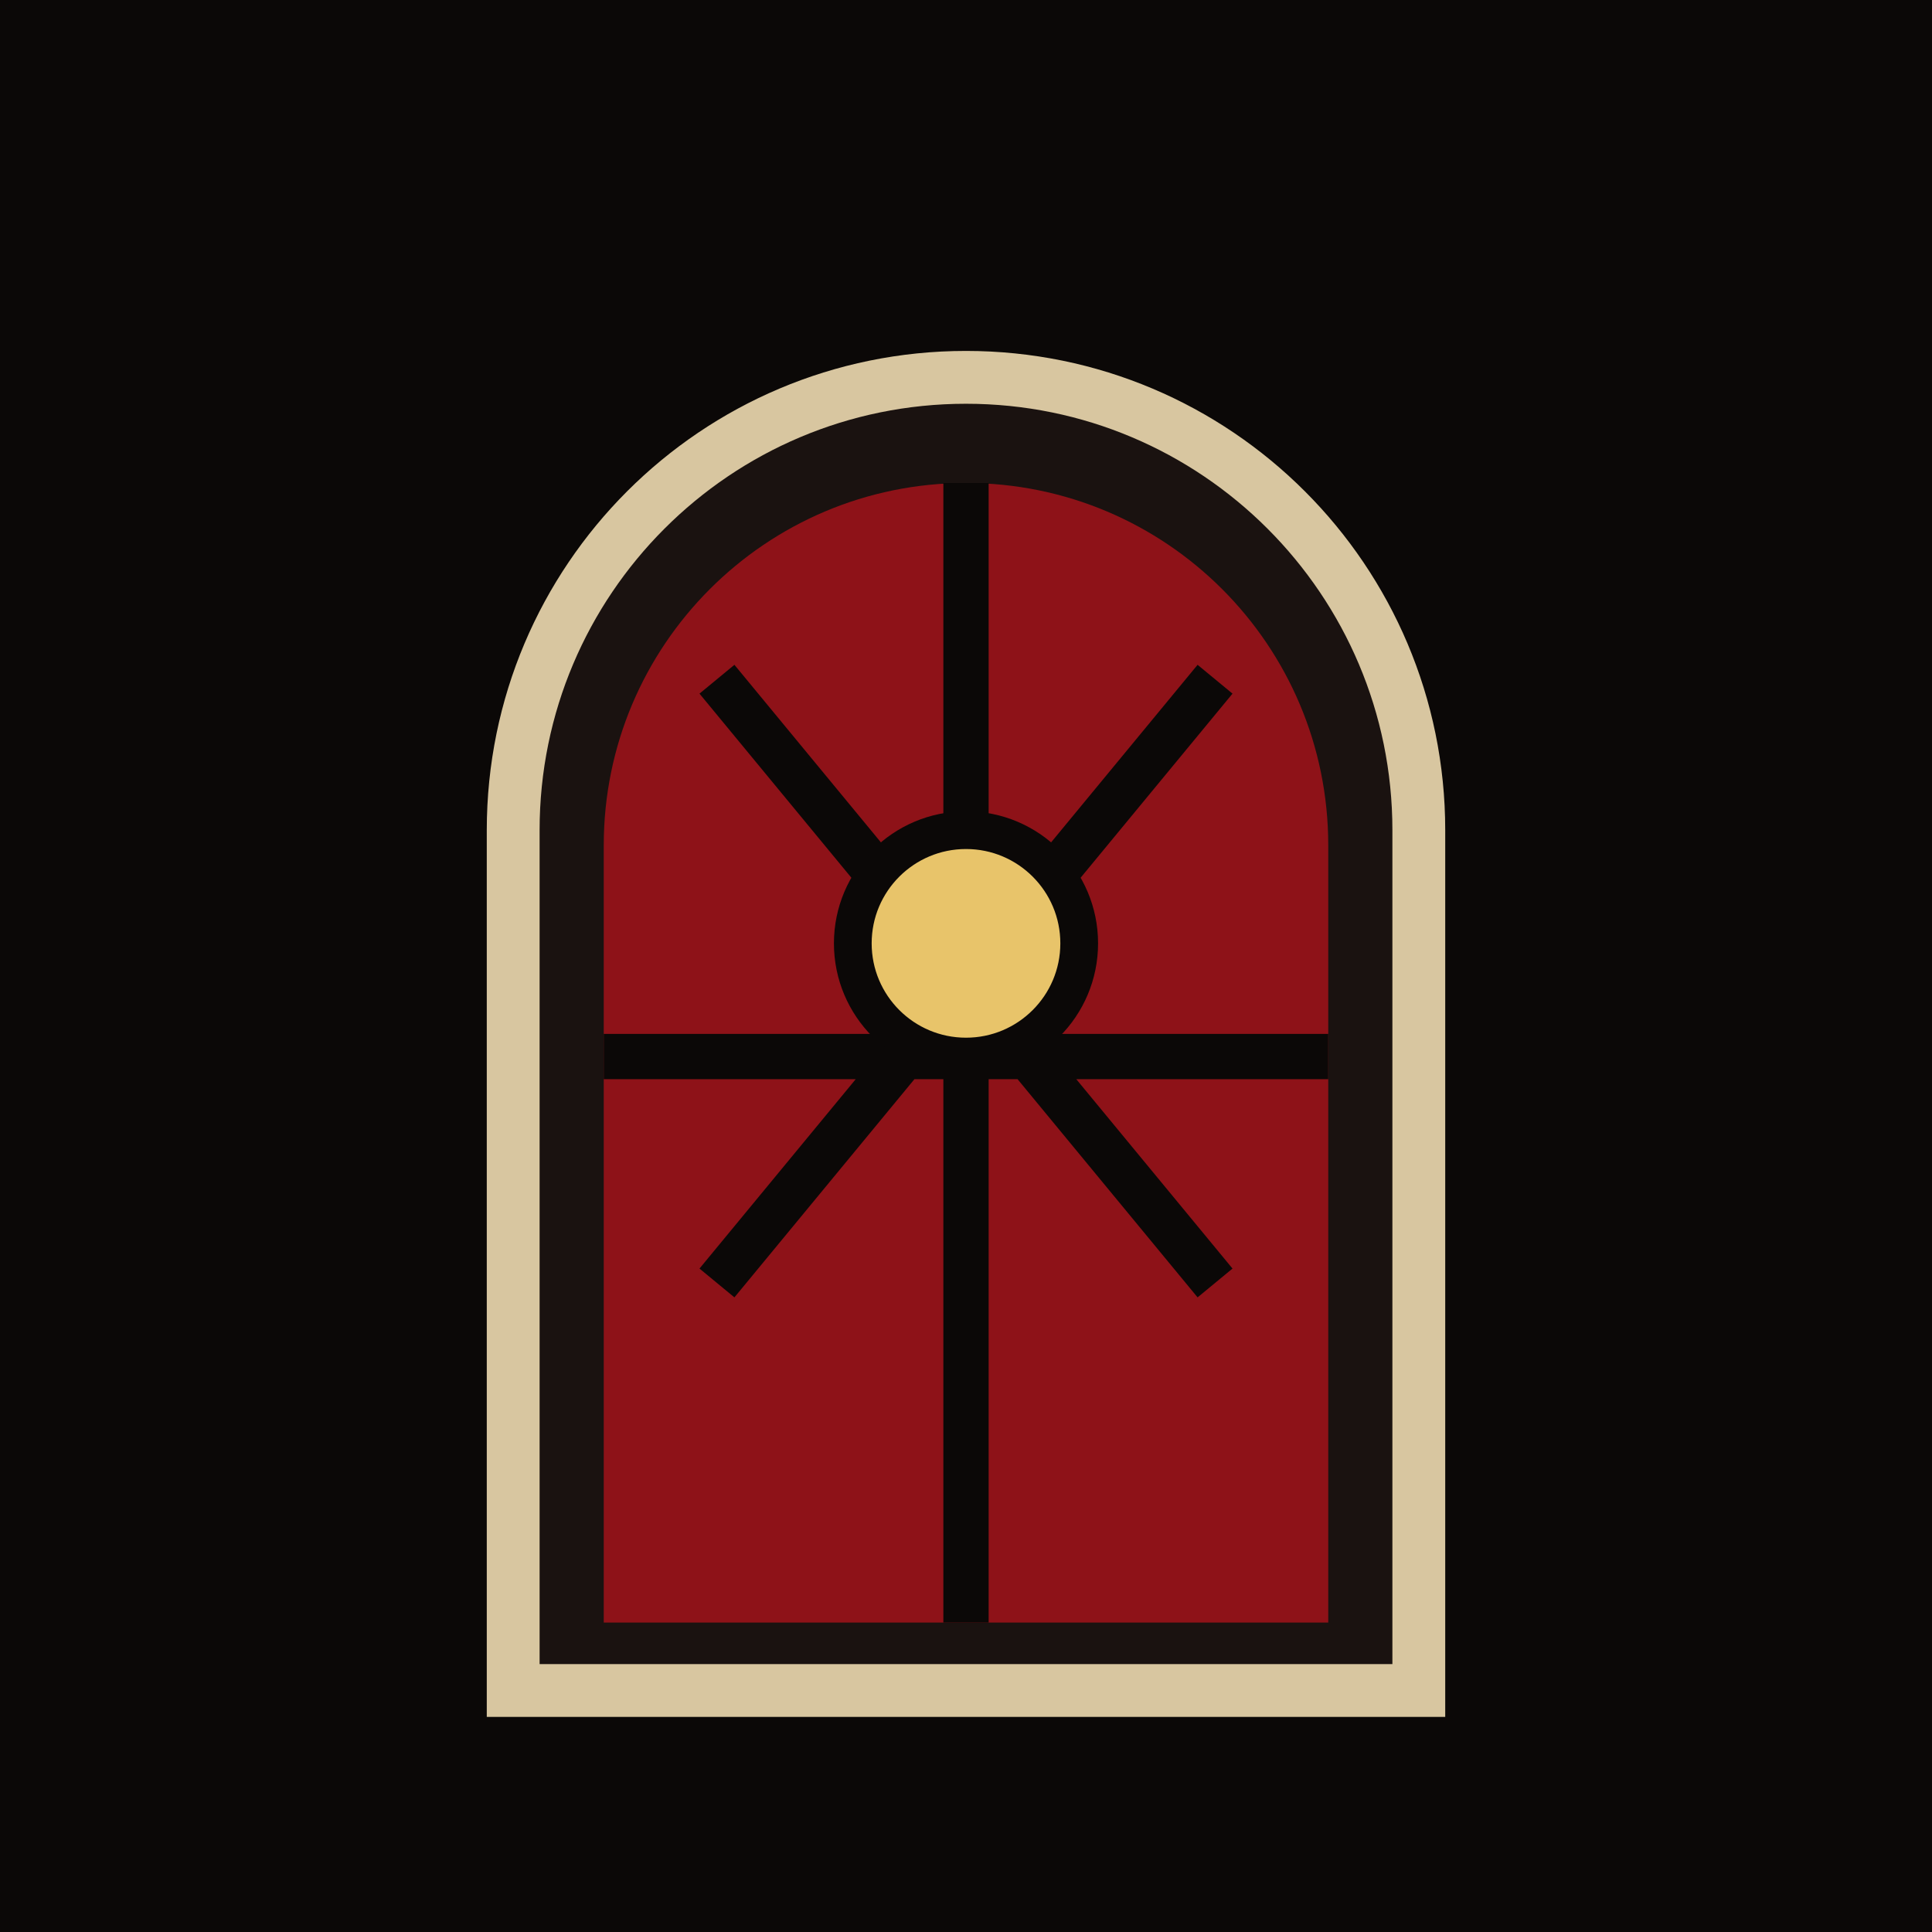
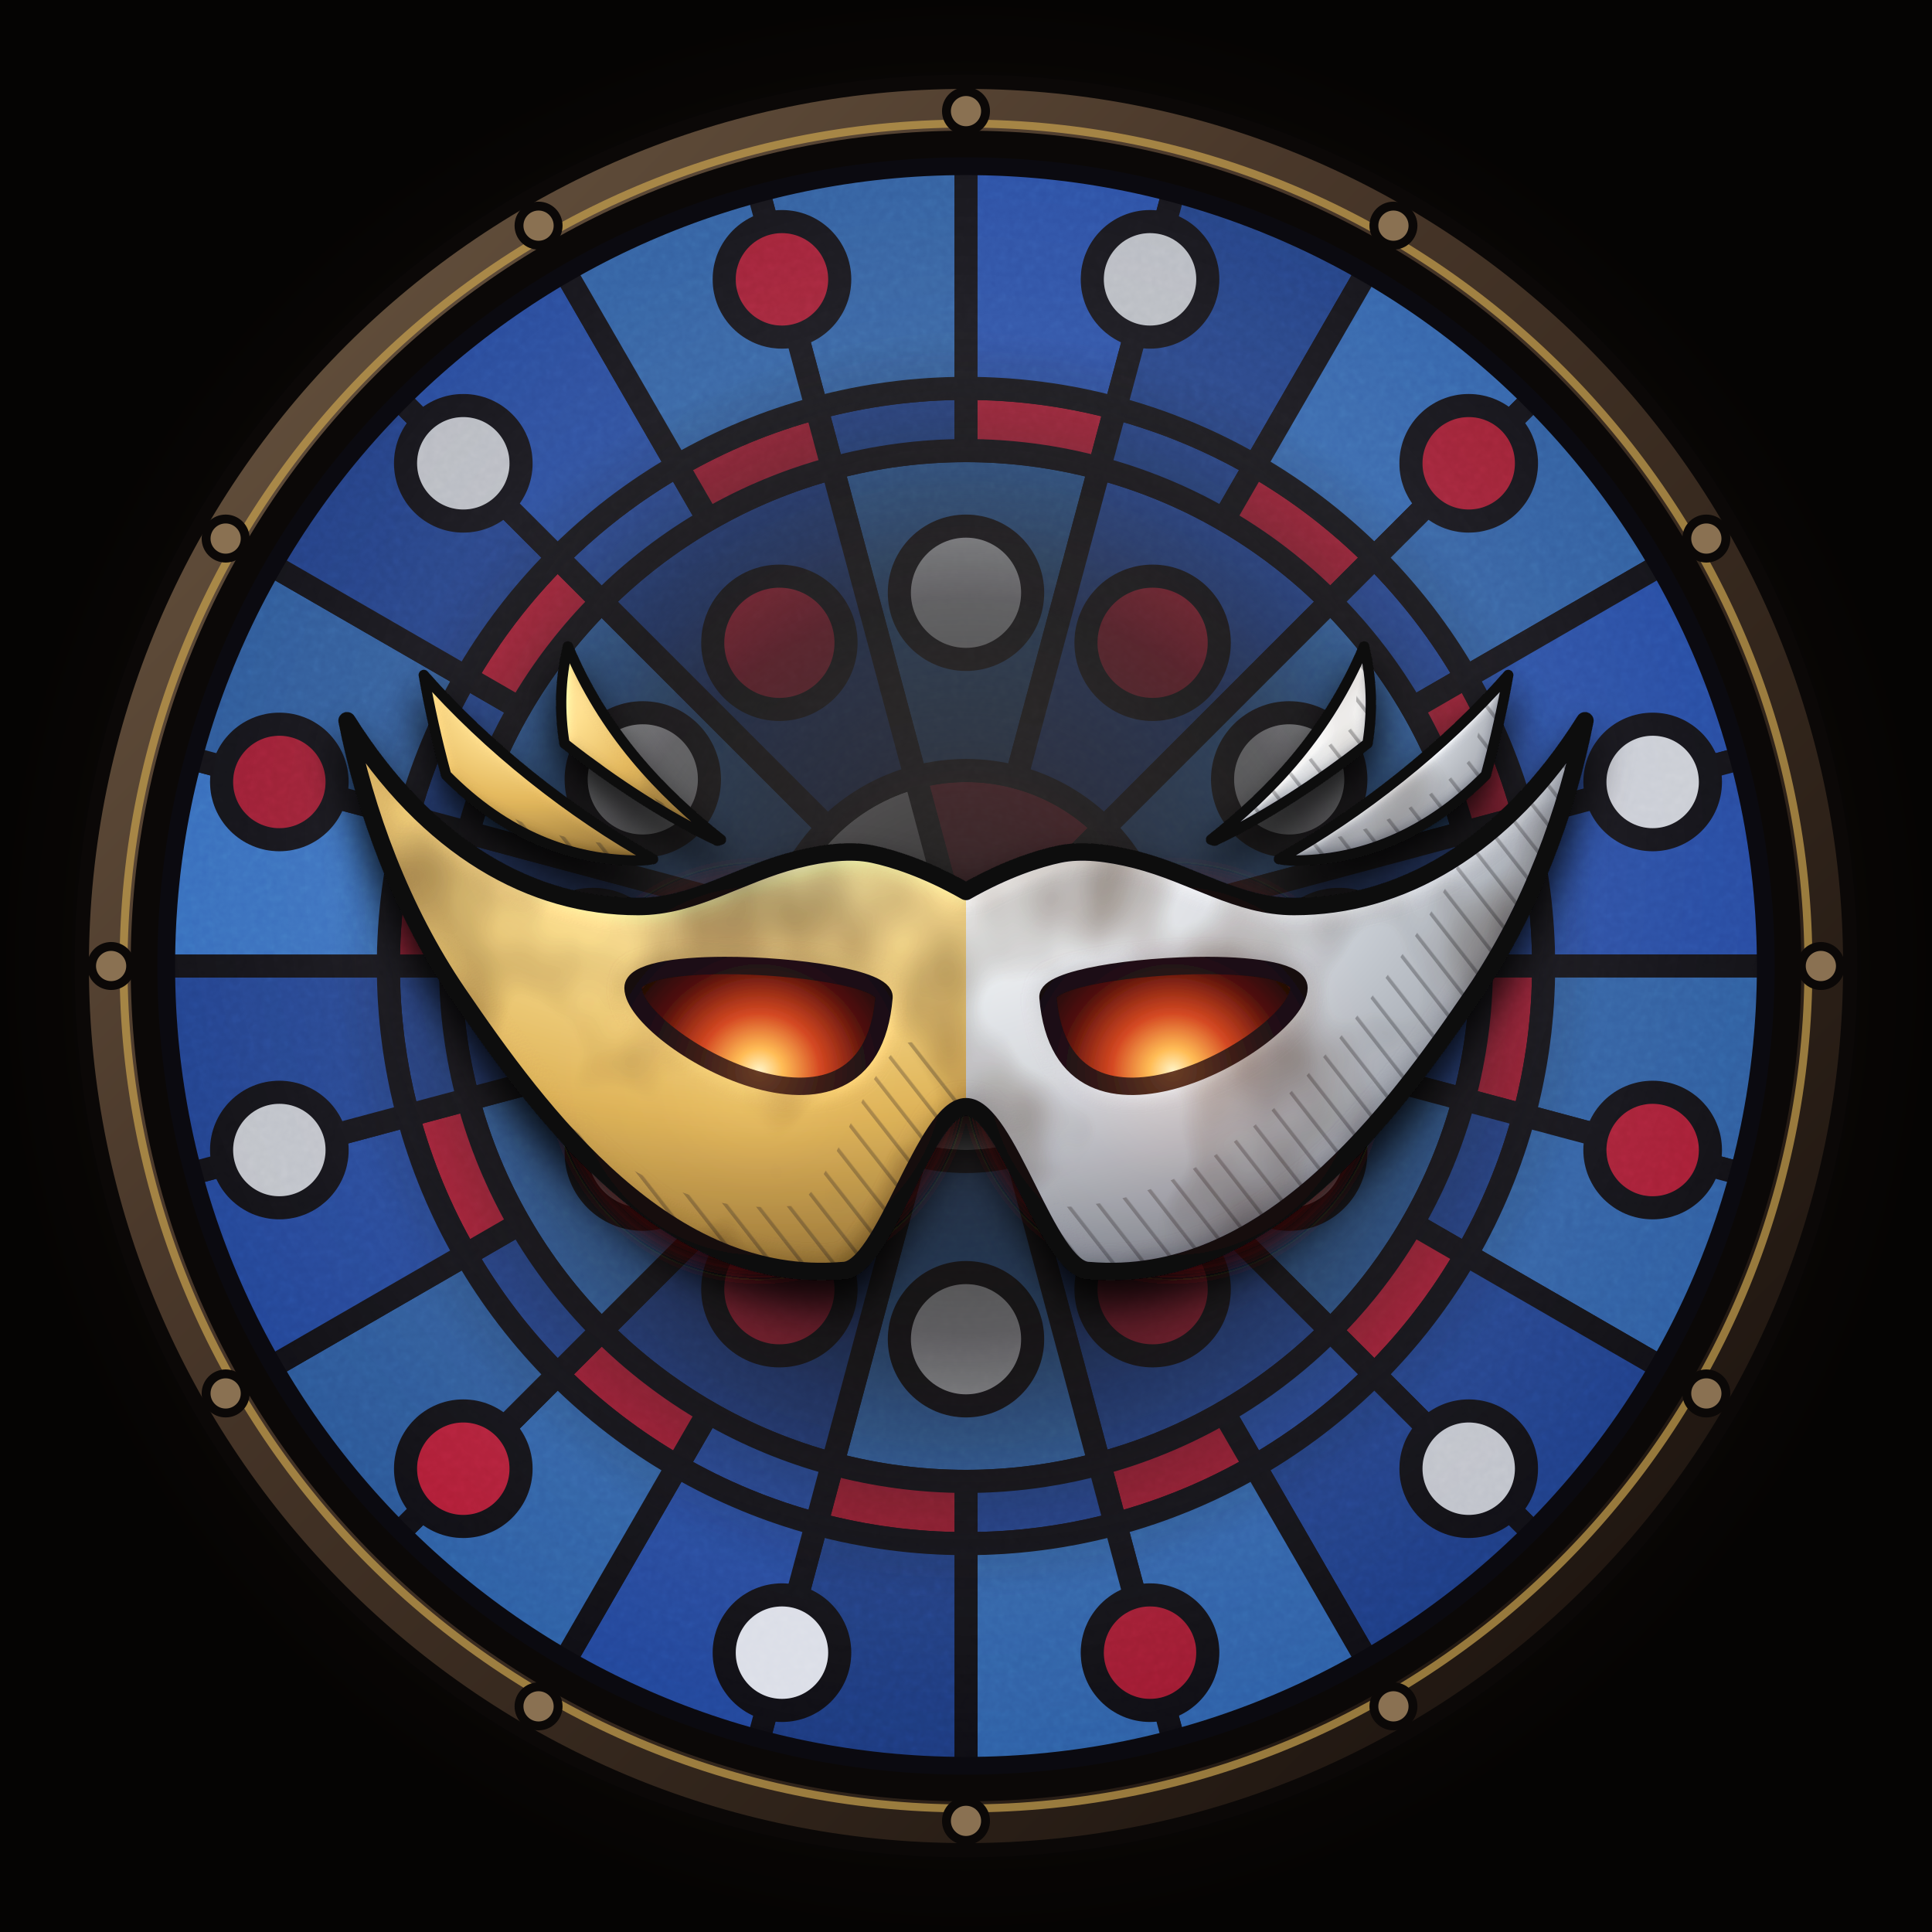
- <svg xmlns="http://www.w3.org/2000/svg" viewBox="0 0 512 512">
-   <rect width="512" height="512" fill="#0b0807" />
-   <path d="M136 448V220a120 120 0 0 1 240 0v228Z" fill="#1a1210" stroke="#d8c6a0" stroke-width="14" />
-   <path d="M160 430V224a96 96 0 0 1 192 0v206Z" fill="#8e1218" />
-   <path d="M256 128v302M160 280h192M190 180l132 160M322 180L190 340" stroke="#0b0807" stroke-width="12" />
-   <circle cx="256" cy="250" r="30" fill="#e8c46a" stroke="#0b0807" stroke-width="10" />
+ <svg xmlns="http://www.w3.org/2000/svg" width="512" height="512" viewBox="0 0 512 512">
+   <defs>
+     <radialGradient id="lg-bg" cx=".5" cy=".5" r=".5">
+       <stop offset="0" stop-color="#2a1d14" />
+       <stop offset=".62" stop-color="#120c0a" />
+       <stop offset="1" stop-color="#050403" />
+     </radialGradient>
+     <radialGradient id="lg-shade" cx=".5" cy=".5" r=".5">
+       <stop offset="0" stop-color="#0b0807" stop-opacity=".82" />
+       <stop offset=".58" stop-color="#0b0807" stop-opacity=".56" />
+       <stop offset="1" stop-color="#0b0807" stop-opacity="0" />
+     </radialGradient>
+     <filter id="lg-drop" x="-20%" y="-20%" width="140%" height="160%">
+       <feDropShadow dx="0" dy="6.14" stdDeviation="5.12" flood-color="#000" flood-opacity=".85" />
+     </filter>
+   </defs>
+   <rect width="512" height="512" fill="url(#lg-bg)" />
+   <svg x="20.50" y="20.50" width="471" height="471" viewBox="0 0 200 200">
+     <circle cx="100" cy="100" r="93" fill="#0b0807" />
+     <defs>
+       <clipPath id="rwr2c">
+         <circle cx="100" cy="100" r="93" />
+       </clipPath>
+       <radialGradient id="rwr2l" gradientUnits="userSpaceOnUse" cx="100" cy="88" r="110">
+         <stop offset="0" stop-color="#fff" stop-opacity=".46" />
+         <stop offset=".4" stop-color="#fff" stop-opacity=".12" />
+         <stop offset="1" stop-color="#fff" stop-opacity="0" />
+       </radialGradient>
+       <filter id="rwr2n" x="0" y="0" width="100%" height="100%">
+         <feTurbulence type="fractalNoise" baseFrequency="1.1" numOctaves="2" seed="5" />
+         <feColorMatrix type="saturate" values="0" />
+       </filter>
+     </defs>
+     <g clip-path="url(#rwr2c)">
+       <g stroke="#0b0a10" stroke-width="2.6" stroke-linejoin="round">
+         <path d="M100 100 L94.31 78.75 A22 22 0 0 1 115.56 84.44Z" fill="rgb(155,22,45)" />
+         <path d="M100 100 L115.56 84.44 A22 22 0 0 1 121.25 105.69Z" fill="rgb(206,209,218)" />
+         <path d="M100 100 L121.25 105.69 A22 22 0 0 1 105.69 121.25Z" fill="rgb(169,24,49)" />
+         <path d="M100 100 L105.69 121.25 A22 22 0 0 1 84.44 115.56Z" fill="rgb(200,203,211)" />
+         <path d="M100 100 L84.44 115.56 A22 22 0 0 1 78.75 94.31Z" fill="rgb(154,22,44)" />
+         <path d="M100 100 L78.75 94.31 A22 22 0 0 1 94.31 78.75Z" fill="rgb(210,213,222)" />
+         <path d="M94.31 78.75 L84.99 43.98 A58 58 0 0 1 115.01 43.98 L105.69 78.75 A22 22 0 0 0 94.31 78.75Z" fill="rgb(40,87,154)" />
+         <path d="M105.69 78.75 L115.01 43.98 A58 58 0 0 1 141.01 58.99 L115.56 84.44 A22 22 0 0 0 105.69 78.75Z" fill="rgb(32,68,155)" />
+         <path d="M115.56 84.44 L141.01 58.99 A58 58 0 0 1 156.02 84.99 L121.25 94.31 A22 22 0 0 0 115.56 84.44Z" fill="rgb(49,106,187)" />
+         <path d="M121.25 94.31 L156.02 84.99 A58 58 0 0 1 156.02 115.01 L121.25 105.69 A22 22 0 0 0 121.25 94.31Z" fill="rgb(29,63,143)" />
+         <path d="M121.25 105.69 L156.02 115.01 A58 58 0 0 1 141.01 141.01 L115.56 115.56 A22 22 0 0 0 121.25 105.69Z" fill="rgb(41,89,157)" />
+         <path d="M115.56 115.56 L141.01 141.01 A58 58 0 0 1 115.01 156.02 L105.69 121.25 A22 22 0 0 0 115.56 115.56Z" fill="rgb(29,64,145)" />
+         <path d="M105.69 121.25 L115.01 156.02 A58 58 0 0 1 84.99 156.02 L94.31 121.25 A22 22 0 0 0 105.69 121.25Z" fill="rgb(47,101,179)" />
+         <path d="M94.31 121.25 L84.99 156.02 A58 58 0 0 1 58.99 141.01 L84.44 115.56 A22 22 0 0 0 94.31 121.25Z" fill="rgb(27,58,133)" />
+         <path d="M84.44 115.56 L58.99 141.01 A58 58 0 0 1 43.98 115.01 L78.75 105.69 A22 22 0 0 0 84.44 115.56Z" fill="rgb(47,101,179)" />
+         <path d="M78.75 105.69 L43.98 115.01 A58 58 0 0 1 43.98 84.99 L78.75 94.31 A22 22 0 0 0 78.75 105.69Z" fill="rgb(26,56,127)" />
+         <path d="M78.75 94.31 L43.98 84.99 A58 58 0 0 1 58.99 58.99 L84.44 84.44 A22 22 0 0 0 78.75 94.31Z" fill="rgb(43,92,163)" />
+         <path d="M84.44 84.44 L58.99 58.99 A58 58 0 0 1 84.99 43.98 L94.31 78.75 A22 22 0 0 0 84.44 84.44Z" fill="rgb(26,56,127)" />
+         <circle cx="100.00" cy="58.00" r="7.5" fill="rgb(194,197,205)" />
+         <circle cx="121.00" cy="63.63" r="7.5" fill="rgb(168,24,48)" />
+         <circle cx="136.37" cy="79.00" r="7.5" fill="rgb(191,194,202)" />
+         <circle cx="142.00" cy="100.00" r="7.5" fill="rgb(159,22,46)" />
+         <circle cx="136.37" cy="121.00" r="7.5" fill="rgb(205,208,216)" />
+         <circle cx="121.00" cy="136.37" r="7.5" fill="rgb(159,22,46)" />
+         <circle cx="100.00" cy="142.00" r="7.5" fill="rgb(192,194,202)" />
+         <circle cx="79.00" cy="136.37" r="7.5" fill="rgb(173,24,50)" />
+         <circle cx="63.63" cy="121.00" r="7.5" fill="rgb(188,191,199)" />
+         <circle cx="58.00" cy="100.00" r="7.5" fill="rgb(155,22,45)" />
+         <circle cx="63.63" cy="79.00" r="7.5" fill="rgb(205,208,216)" />
+         <circle cx="79.00" cy="63.63" r="7.5" fill="rgb(173,24,50)" />
+         <path d="M84.99 43.98 L83.18 37.21 A65 65 0 0 1 100.00 35.00 L100.00 42.00 A58 58 0 0 0 84.99 43.98Z" fill="rgb(26,57,129)" />
+         <path d="M100.00 42.00 L100.00 35.00 A65 65 0 0 1 116.82 37.21 L115.01 43.98 A58 58 0 0 0 100.00 42.00Z" fill="rgb(167,24,48)" />
+         <path d="M115.01 43.98 L116.82 37.21 A65 65 0 0 1 132.50 43.71 L129.00 49.77 A58 58 0 0 0 115.01 43.98Z" fill="rgb(27,59,134)" />
+         <path d="M129.00 49.77 L132.50 43.71 A65 65 0 0 1 145.96 54.04 L141.01 58.99 A58 58 0 0 0 129.00 49.77Z" fill="rgb(158,22,46)" />
+         <path d="M141.01 58.99 L145.96 54.04 A65 65 0 0 1 156.29 67.50 L150.23 71.00 A58 58 0 0 0 141.01 58.99Z" fill="rgb(31,66,151)" />
+         <path d="M150.23 71.00 L156.29 67.50 A65 65 0 0 1 162.79 83.18 L156.02 84.99 A58 58 0 0 0 150.23 71.00Z" fill="rgb(166,23,48)" />
+         <path d="M156.02 84.99 L162.79 83.18 A65 65 0 0 1 165.00 100.00 L158.00 100.00 A58 58 0 0 0 156.02 84.99Z" fill="rgb(30,64,146)" />
+         <path d="M158.00 100.00 L165.00 100.00 A65 65 0 0 1 162.79 116.82 L156.02 115.01 A58 58 0 0 0 158.00 100.00Z" fill="rgb(159,22,46)" />
+         <path d="M156.02 115.01 L162.79 116.82 A65 65 0 0 1 156.29 132.50 L150.23 129.00 A58 58 0 0 0 156.02 115.01Z" fill="rgb(27,59,135)" />
+         <path d="M150.23 129.00 L156.29 132.50 A65 65 0 0 1 145.96 145.96 L141.01 141.01 A58 58 0 0 0 150.23 129.00Z" fill="rgb(169,24,49)" />
+         <path d="M141.01 141.01 L145.96 145.96 A65 65 0 0 1 132.50 156.29 L129.00 150.23 A58 58 0 0 0 141.01 141.01Z" fill="rgb(31,68,154)" />
+         <path d="M129.00 150.23 L132.50 156.29 A65 65 0 0 1 116.82 162.79 L115.01 156.02 A58 58 0 0 0 129.00 150.23Z" fill="rgb(158,22,46)" />
+         <path d="M115.01 156.02 L116.82 162.79 A65 65 0 0 1 100.00 165.00 L100.00 158.00 A58 58 0 0 0 115.01 156.02Z" fill="rgb(29,62,142)" />
+         <path d="M100.00 158.00 L100.00 165.00 A65 65 0 0 1 83.18 162.79 L84.99 156.02 A58 58 0 0 0 100.00 158.00Z" fill="rgb(153,22,44)" />
+         <path d="M84.99 156.02 L83.18 162.79 A65 65 0 0 1 67.50 156.29 L71.00 150.23 A58 58 0 0 0 84.99 156.02Z" fill="rgb(31,67,153)" />
+         <path d="M71.00 150.23 L67.50 156.29 A65 65 0 0 1 54.04 145.96 L58.99 141.01 A58 58 0 0 0 71.00 150.23Z" fill="rgb(166,23,48)" />
+         <path d="M58.99 141.01 L54.04 145.96 A65 65 0 0 1 43.71 132.50 L49.77 129.00 A58 58 0 0 0 58.99 141.01Z" fill="rgb(29,62,141)" />
+         <path d="M49.77 129.00 L43.71 132.50 A65 65 0 0 1 37.21 116.82 L43.98 115.01 A58 58 0 0 0 49.77 129.00Z" fill="rgb(178,25,51)" />
+         <path d="M43.98 115.01 L37.21 116.82 A65 65 0 0 1 35.00 100.00 L42.00 100.00 A58 58 0 0 0 43.98 115.01Z" fill="rgb(28,61,138)" />
+         <path d="M42.00 100.00 L35.00 100.00 A65 65 0 0 1 37.21 83.18 L43.98 84.99 A58 58 0 0 0 42.00 100.00Z" fill="rgb(164,23,47)" />
+         <path d="M43.98 84.99 L37.21 83.18 A65 65 0 0 1 43.71 67.50 L49.77 71.00 A58 58 0 0 0 43.98 84.99Z" fill="rgb(29,64,145)" />
+         <path d="M49.77 71.00 L43.71 67.50 A65 65 0 0 1 54.04 54.04 L58.99 58.99 A58 58 0 0 0 49.77 71.00Z" fill="rgb(172,24,49)" />
+         <path d="M58.99 58.99 L54.04 54.04 A65 65 0 0 1 67.50 43.71 L71.00 49.77 A58 58 0 0 0 58.99 58.99Z" fill="rgb(30,65,147)" />
+         <path d="M71.00 49.77 L67.50 43.71 A65 65 0 0 1 83.18 37.21 L84.99 43.98 A58 58 0 0 0 71.00 49.77Z" fill="rgb(147,21,43)" />
+         <path d="M83.18 37.21 L75.93 10.17 A93 93 0 0 1 100.00 7.00 L100.00 35.00 A65 65 0 0 0 83.18 37.21Z" fill="rgb(41,88,155)" />
+         <path d="M100.00 35.00 L100.00 7.00 A93 93 0 0 1 124.07 10.17 L116.82 37.21 A65 65 0 0 0 100.00 35.00Z" fill="rgb(33,71,160)" />
+         <path d="M116.82 37.21 L124.07 10.17 A93 93 0 0 1 146.50 19.46 L132.50 43.71 A65 65 0 0 0 116.82 37.21Z" fill="rgb(26,57,128)" />
+         <path d="M132.50 43.71 L146.50 19.46 A93 93 0 0 1 165.76 34.24 L145.96 54.04 A65 65 0 0 0 132.50 43.71Z" fill="rgb(44,94,167)" />
+         <path d="M145.96 54.04 L165.76 34.24 A93 93 0 0 1 180.54 53.50 L156.29 67.50 A65 65 0 0 0 145.96 54.04Z" fill="rgb(41,88,156)" />
+         <path d="M156.29 67.50 L180.54 53.50 A93 93 0 0 1 189.83 75.93 L162.79 83.18 A65 65 0 0 0 156.29 67.50Z" fill="rgb(32,70,159)" />
+         <path d="M162.79 83.18 L189.83 75.93 A93 93 0 0 1 193.00 100.00 L165.00 100.00 A65 65 0 0 0 162.79 83.18Z" fill="rgb(32,69,158)" />
+         <path d="M165.00 100.00 L193.00 100.00 A93 93 0 0 1 189.83 124.07 L162.79 116.82 A65 65 0 0 0 165.00 100.00Z" fill="rgb(41,89,157)" />
+         <path d="M162.79 116.82 L189.83 124.07 A93 93 0 0 1 180.54 146.50 L156.29 132.50 A65 65 0 0 0 162.79 116.82Z" fill="rgb(42,90,159)" />
+         <path d="M156.29 132.50 L180.54 146.50 A93 93 0 0 1 165.76 165.76 L145.96 145.96 A65 65 0 0 0 156.29 132.50Z" fill="rgb(27,59,134)" />
+         <path d="M145.96 145.96 L165.76 165.76 A93 93 0 0 1 146.50 180.54 L132.50 156.29 A65 65 0 0 0 145.96 145.96Z" fill="rgb(26,57,130)" />
+         <path d="M132.50 156.29 L146.50 180.54 A93 93 0 0 1 124.07 189.83 L116.82 162.79 A65 65 0 0 0 132.50 156.29Z" fill="rgb(43,93,165)" />
+         <path d="M116.82 162.79 L124.07 189.83 A93 93 0 0 1 100.00 193.00 L100.00 165.00 A65 65 0 0 0 116.82 162.79Z" fill="rgb(43,93,164)" />
+         <path d="M100.00 165.00 L100.00 193.00 A93 93 0 0 1 75.93 189.83 L83.18 162.79 A65 65 0 0 0 100.00 165.00Z" fill="rgb(25,55,124)" />
+         <path d="M83.18 162.79 L75.93 189.83 A93 93 0 0 1 53.50 180.54 L67.50 156.29 A65 65 0 0 0 83.18 162.79Z" fill="rgb(31,67,152)" />
+         <path d="M67.50 156.29 L53.50 180.54 A93 93 0 0 1 34.24 165.76 L54.04 145.96 A65 65 0 0 0 67.50 156.29Z" fill="rgb(42,92,162)" />
+         <path d="M54.04 145.96 L34.24 165.76 A93 93 0 0 1 19.46 146.50 L43.71 132.50 A65 65 0 0 0 54.04 145.96Z" fill="rgb(39,84,149)" />
+         <path d="M43.71 132.50 L19.46 146.50 A93 93 0 0 1 10.17 124.07 L37.21 116.82 A65 65 0 0 0 43.71 132.50Z" fill="rgb(30,65,148)" />
+         <path d="M37.21 116.82 L10.17 124.07 A93 93 0 0 1 7.00 100.00 L35.00 100.00 A65 65 0 0 0 37.21 116.82Z" fill="rgb(28,61,139)" />
+         <path d="M35.00 100.00 L7.00 100.00 A93 93 0 0 1 10.17 75.93 L37.21 83.18 A65 65 0 0 0 35.00 100.00Z" fill="rgb(49,105,186)" />
+         <path d="M37.21 83.18 L10.17 75.93 A93 93 0 0 1 19.46 53.50 L43.71 67.50 A65 65 0 0 0 37.21 83.18Z" fill="rgb(39,84,149)" />
+         <path d="M43.71 67.50 L19.46 53.50 A93 93 0 0 1 34.24 34.24 L54.04 54.04 A65 65 0 0 0 43.71 67.50Z" fill="rgb(26,56,128)" />
+         <path d="M54.04 54.04 L34.24 34.24 A93 93 0 0 1 53.50 19.46 L67.50 43.71 A65 65 0 0 0 54.04 54.04Z" fill="rgb(31,67,151)" />
+         <path d="M67.50 43.71 L53.50 19.46 A93 93 0 0 1 75.93 10.17 L83.18 37.21 A65 65 0 0 0 67.50 43.71Z" fill="rgb(41,89,157)" />
+         <circle cx="79.29" cy="22.73" r="6.5" fill="rgb(156,22,45)" />
+         <circle cx="120.71" cy="22.73" r="6.5" fill="rgb(181,184,191)" />
+         <circle cx="156.57" cy="43.43" r="6.5" fill="rgb(154,22,44)" />
+         <circle cx="177.27" cy="79.29" r="6.5" fill="rgb(200,203,211)" />
+         <circle cx="177.27" cy="120.71" r="6.5" fill="rgb(163,23,47)" />
+         <circle cx="156.57" cy="156.57" r="6.5" fill="rgb(190,193,201)" />
+         <circle cx="120.71" cy="177.27" r="6.5" fill="rgb(156,22,45)" />
+         <circle cx="79.29" cy="177.27" r="6.5" fill="rgb(218,221,230)" />
+         <circle cx="43.43" cy="156.57" r="6.5" fill="rgb(173,24,50)" />
+         <circle cx="22.73" cy="120.71" r="6.5" fill="rgb(189,192,199)" />
+         <circle cx="22.73" cy="79.29" r="6.5" fill="rgb(152,21,44)" />
+         <circle cx="43.43" cy="43.43" r="6.5" fill="rgb(181,184,191)" />
+       </g>
+       <rect width="200" height="200" fill="url(#rwr2l)" style="mix-blend-mode:screen" />
+       <rect width="200" height="200" filter="url(#rwr2n)" opacity=".18" style="mix-blend-mode:overlay" />
+       <circle cx="100" cy="100" r="93" fill="none" stroke="#0b0a10" stroke-width="8" />
+     </g>
+   </svg>
+   <circle cx="256" cy="256" r="169.56" fill="url(#lg-shade)" />
+   <svg x="20.50" y="20.50" width="471" height="471" viewBox="0 0 200 200" overflow="visible">
+     <defs>
+       <linearGradient id="rw-stone" x1="0" y1="0" x2="1" y2="1">
+         <stop offset="0" stop-color="#6e5a44" />
+         <stop offset=".35" stop-color="#4a382a" />
+         <stop offset=".7" stop-color="#2e2219" />
+         <stop offset="1" stop-color="#140d0a" />
+       </linearGradient>
+     </defs>
+     <path fill-rule="evenodd" fill="url(#rw-stone)" stroke="#0b0807" stroke-width="1.6" d="M0.5 100 A99.5 99.5 0 1 0 199.5 100 A99.5 99.5 0 1 0 0.5 100 Z M7.5 100 A92.5 92.5 0 1 0 192.5 100 A92.5 92.5 0 1 0 7.5 100 Z" />
+     <circle cx="100" cy="100" r="92.5" fill="none" stroke="#0b0807" stroke-width="3" />
+     <circle cx="100" cy="100" r="94.8" fill="none" stroke="#c9a24f" stroke-width=".9" opacity=".7" />
+     <circle cx="100" cy="3.8" r="2.2" fill="#8a7152" stroke="#0b0807" stroke-width="1" />
+     <circle cx="148.1" cy="16.688" r="2.2" fill="#8a7152" stroke="#0b0807" stroke-width="1" />
+     <circle cx="183.312" cy="51.9" r="2.2" fill="#8a7152" stroke="#0b0807" stroke-width="1" />
+     <circle cx="196.2" cy="100" r="2.2" fill="#8a7152" stroke="#0b0807" stroke-width="1" />
+     <circle cx="183.312" cy="148.1" r="2.2" fill="#8a7152" stroke="#0b0807" stroke-width="1" />
+     <circle cx="148.1" cy="183.312" r="2.2" fill="#8a7152" stroke="#0b0807" stroke-width="1" />
+     <circle cx="100" cy="196.2" r="2.2" fill="#8a7152" stroke="#0b0807" stroke-width="1" />
+     <circle cx="51.9" cy="183.312" r="2.2" fill="#8a7152" stroke="#0b0807" stroke-width="1" />
+     <circle cx="16.688" cy="148.1" r="2.2" fill="#8a7152" stroke="#0b0807" stroke-width="1" />
+     <circle cx="3.8" cy="100" r="2.2" fill="#8a7152" stroke="#0b0807" stroke-width="1" />
+     <circle cx="16.688" cy="51.9" r="2.2" fill="#8a7152" stroke="#0b0807" stroke-width="1" />
+     <circle cx="51.9" cy="16.688" r="2.2" fill="#8a7152" stroke="#0b0807" stroke-width="1" />
+   </svg>
+   <g filter="url(#lg-drop)">
+     <svg x="81.72" y="81.72" width="348.56" height="348.56" viewBox="-1 -8 102 102">
+       <defs>
+         <pattern id="hk_r_3_" width="1.9" height="1.9" patternUnits="userSpaceOnUse" patternTransform="rotate(-38)">
+           <path d="M0 0V1.9" stroke="#0b0a10" stroke-width="0.55" />
+         </pattern>
+         <pattern id="hpk_r_3_" width="1.9" height="1.9" patternUnits="userSpaceOnUse" patternTransform="rotate(52)">
+           <path d="M0 0V1.9" stroke="#efe4c9" stroke-width=".5" />
+         </pattern>
+         <filter id="fbk_r_3_" x="-15%" y="-15%" width="130%" height="130%" color-interpolation-filters="sRGB">
+           <feGaussianBlur in="SourceAlpha" stdDeviation="0.9" result="b" />
+           <feDiffuseLighting in="b" surfaceScale="1.7" diffuseConstant="1.04" lighting-color="#fff" result="d">
+             <feDistantLight azimuth="235" elevation="54" />
+           </feDiffuseLighting>
+           <feSpecularLighting in="b" surfaceScale="1.7" specularConstant="0.7" specularExponent="34" lighting-color="#fff2d2" result="s">
+             <feDistantLight azimuth="235" elevation="54" />
+           </feSpecularLighting>
+           <feComposite in="SourceGraphic" in2="d" operator="arithmetic" k1="1.16" result="l" />
+           <feComposite in="s" in2="SourceAlpha" operator="in" result="s2" />
+           <feComposite in="l" in2="s2" operator="arithmetic" k2="1" k3=".6" result="o" />
+           <feTurbulence type="fractalNoise" baseFrequency=".075 .06" numOctaves="3" seed="5" result="n" />
+           <feColorMatrix in="n" type="matrix" values="0 0 0 0 .24  0 0 0 0 .15  0 0 0 0 .08  0 0 0 -1.15 0.64" result="g" />
+           <feComposite in="g" in2="SourceAlpha" operator="in" result="g2" />
+           <feBlend in="g2" in2="o" mode="multiply" />
+         </filter>
+         <filter id="frk_r_3_" x="-15%" y="-15%" width="130%" height="130%" color-interpolation-filters="sRGB">
+           <feGaussianBlur in="SourceAlpha" stdDeviation="0.45" result="b" />
+           <feDiffuseLighting in="b" surfaceScale="1.2" diffuseConstant="1.04" lighting-color="#fff" result="d">
+             <feDistantLight azimuth="235" elevation="54" />
+           </feDiffuseLighting>
+           <feSpecularLighting in="b" surfaceScale="1.2" specularConstant="0.9" specularExponent="34" lighting-color="#fff2d2" result="s">
+             <feDistantLight azimuth="235" elevation="54" />
+           </feSpecularLighting>
+           <feComposite in="SourceGraphic" in2="d" operator="arithmetic" k1="1.16" result="l" />
+           <feComposite in="s" in2="SourceAlpha" operator="in" result="s2" />
+           <feComposite in="l" in2="s2" operator="arithmetic" k2="1" k3=".6" result="o" />
+           <feTurbulence type="fractalNoise" baseFrequency=".075 .06" numOctaves="3" seed="5" result="n" />
+           <feColorMatrix in="n" type="matrix" values="0 0 0 0 .24  0 0 0 0 .15  0 0 0 0 .08  0 0 0 -1.15 0.64" result="g" />
+           <feComposite in="g" in2="SourceAlpha" operator="in" result="g2" />
+           <feBlend in="g2" in2="o" mode="multiply" />
+         </filter>
+         <radialGradient id="ek_r_3_">
+           <stop offset="0" stop-color="#fff0c0" />
+           <stop offset=".16" stop-color="#ffb04a" />
+           <stop offset=".42" stop-color="#c8361a" />
+           <stop offset=".78" stop-color="#3d0907" />
+           <stop offset="1" stop-color="#140404" />
+         </radialGradient>
+         <radialGradient id="ehk_r_3_">
+           <stop offset="0" stop-color="#ff8a3a" stop-opacity=".55" />
+           <stop offset=".5" stop-color="#d2401a" stop-opacity=".16" />
+           <stop offset="1" stop-color="#d2401a" stop-opacity="0" />
+         </radialGradient>
+         <radialGradient id="ggoldk_r_3_" cx=".34" cy=".26" r=".9">
+           <stop offset="0" stop-color="#ffeaa6" />
+           <stop offset=".5" stop-color="#d0a54c" />
+           <stop offset="1" stop-color="#5f4316" />
+         </radialGradient>
+         <mask id="s0k_r_3_" maskUnits="userSpaceOnUse" x="-5" y="-5" width="110" height="94">
+           <path d="M19.13 18.22C21.92 24.84 26.19 29.39 31 33.2C30.91 33.23 30.82 33.26 30.73 33.29C26.91 31.48 22.76 28.82 18.86 25.74C18.47 23.32 18.5 20.81 19.13 18.22ZM7.95 20.43C12.9 26.07 19.39 31.18 25.73 34.71C25.31 34.78 24.92 34.82 24.57 34.82C19.46 34.82 14.31 32.88 9.68 28.18C8.97 25.55 8.37 22.87 7.95 20.43Z" fill="#fff" />
+           <path d="M19.13 18.22C21.92 24.84 26.19 29.39 31 33.2C30.91 33.23 30.82 33.26 30.73 33.29C26.91 31.48 22.76 28.82 18.86 25.74C18.47 23.32 18.5 20.81 19.13 18.22ZM7.95 20.43C12.9 26.07 19.39 31.18 25.73 34.71C25.31 34.78 24.92 34.82 24.57 34.82C19.46 34.82 14.31 32.88 9.68 28.18C8.97 25.55 8.37 22.87 7.95 20.43Z" fill="#000" transform="translate(-1.1 -1.3)" />
+         </mask>
+         <radialGradient id="gsilverk_r_3_" cx=".34" cy=".26" r=".9">
+           <stop offset="0" stop-color="#ffffff" />
+           <stop offset=".5" stop-color="#c3c8d1" />
+           <stop offset="1" stop-color="#565b69" />
+         </radialGradient>
+         <mask id="s1k_r_3_" maskUnits="userSpaceOnUse" x="-5" y="-5" width="110" height="94">
+           <path d="M80.87 18.22C81.5 20.81 81.53 23.32 81.14 25.74C77.24 28.82 73.09 31.48 69.27 33.29L69 33.2C73.81 29.39 78.08 24.84 80.87 18.22ZM92.05 20.43C91.63 22.87 91.03 25.55 90.32 28.18C85.69 32.88 80.54 34.82 75.43 34.82C75.08 34.82 74.69 34.78 74.27 34.71C80.61 31.18 87.1 26.07 92.05 20.43Z" fill="#fff" />
+           <path d="M80.87 18.22C81.5 20.81 81.53 23.32 81.14 25.74C77.24 28.82 73.09 31.48 69.27 33.29L69 33.2C73.81 29.39 78.08 24.84 80.87 18.22ZM92.05 20.43C91.63 22.87 91.03 25.55 90.32 28.18C85.69 32.88 80.54 34.82 75.43 34.82C75.08 34.82 74.69 34.78 74.27 34.71C80.61 31.18 87.1 26.07 92.05 20.43Z" fill="#000" transform="translate(-1.1 -1.3)" />
+         </mask>
+         <mask id="m2k_r_3_" maskUnits="userSpaceOnUse" x="-5" y="-5" width="110" height="94">
+           <path d="M98 23.98C96.6 31.03 93.79 38.68 89.42 45.09C82.92 54.62 73.17 67.78 59.54 66.62C56.36 66.62 53.18 53.91 50 53.91S43.64 66.62 40.46 66.62C26.83 67.78 17.08 54.62 10.58 45.09C6.21 38.68 3.4 31.03 2 23.98C8.27 33.94 16.38 38.39 24.57 38.39C28.92 38.39 32.41 35.88 36.82 34.76C39.02 34.2 41.07 33.97 42.78 34.33C44.38 34.67 46.93 35.47 50 37.22C53.07 35.47 55.62 34.67 57.22 34.33C58.93 33.97 60.98 34.2 63.18 34.76C67.59 35.88 71.08 38.39 75.43 38.39C83.62 38.39 91.73 33.94 98 23.98Z" fill="#fff" />
+           <path d="M68.75 42.96C63.13 42.95 56.24 43.99 56.36 45.43C57.51 59.31 75.8 48.61 75.82 44.7C75.83 43.48 72.59 42.97 68.75 42.96ZM31.25 42.96C27.41 42.97 24.17 43.48 24.18 44.7C24.2 48.61 42.49 59.31 43.64 45.43C43.76 43.99 36.87 42.95 31.25 42.96Z" fill="#000" />
+         </mask>
+         <clipPath id="l2k_r_3_">
+           <rect x="-5" y="-5" width="55" height="94" />
+         </clipPath>
+         <clipPath id="r2k_r_3_">
+           <rect x="50" y="-5" width="55" height="94" />
+         </clipPath>
+         <mask id="s2k_r_3_" maskUnits="userSpaceOnUse" x="-5" y="-5" width="110" height="94">
+           <path d="M98 23.98C96.6 31.03 93.79 38.68 89.42 45.09C82.92 54.62 73.17 67.78 59.54 66.62C56.36 66.62 53.18 53.91 50 53.91S43.64 66.62 40.46 66.62C26.83 67.78 17.08 54.62 10.58 45.09C6.21 38.68 3.4 31.03 2 23.98C8.27 33.94 16.38 38.39 24.57 38.39C28.92 38.39 32.41 35.88 36.82 34.76C39.02 34.2 41.07 33.97 42.78 34.33C44.38 34.67 46.93 35.47 50 37.22C53.07 35.47 55.62 34.67 57.22 34.33C58.93 33.97 60.98 34.2 63.18 34.76C67.59 35.88 71.08 38.39 75.43 38.39C83.62 38.39 91.73 33.94 98 23.98Z" fill="#fff" />
+           <path d="M98 23.98C96.6 31.03 93.79 38.68 89.42 45.09C82.92 54.62 73.17 67.78 59.54 66.62C56.36 66.62 53.18 53.91 50 53.91S43.64 66.62 40.46 66.62C26.83 67.78 17.08 54.62 10.58 45.09C6.21 38.68 3.4 31.03 2 23.98C8.27 33.94 16.38 38.39 24.57 38.39C28.92 38.39 32.41 35.88 36.82 34.76C39.02 34.2 41.07 33.97 42.78 34.33C44.38 34.67 46.93 35.47 50 37.22C53.07 35.47 55.62 34.67 57.22 34.33C58.93 33.97 60.98 34.2 63.18 34.76C67.59 35.88 71.08 38.39 75.43 38.39C83.62 38.39 91.73 33.94 98 23.98Z" fill="#000" transform="translate(-4.2 -5)" />
+         </mask>
+       </defs>
+       <g>
+         <ellipse cx="33.96" cy="51.13" rx="11.27" ry="10.634" fill="url(#ek_r_3_)" />
+         <ellipse cx="66.04" cy="51.13" rx="11.27" ry="10.634" fill="url(#ek_r_3_)" />
+       </g>
+       <g filter="url(#frk_r_3_)">
+         <path d="M19.13 18.22C21.92 24.84 26.19 29.39 31 33.2C30.91 33.23 30.82 33.26 30.73 33.29C26.91 31.48 22.76 28.82 18.86 25.74C18.47 23.32 18.5 20.81 19.13 18.22ZM7.95 20.43C12.9 26.07 19.39 31.18 25.73 34.71C25.31 34.78 24.92 34.82 24.57 34.82C19.46 34.82 14.31 32.88 9.68 28.18C8.97 25.55 8.37 22.87 7.95 20.43Z" fill="url(#ggoldk_r_3_)" />
+         <path d="M19.13 18.22C21.92 24.84 26.19 29.39 31 33.2C30.91 33.23 30.82 33.26 30.73 33.29C26.91 31.48 22.76 28.82 18.86 25.74C18.47 23.32 18.5 20.81 19.13 18.22ZM7.95 20.43C12.9 26.07 19.39 31.18 25.73 34.71C25.31 34.78 24.92 34.82 24.57 34.82C19.46 34.82 14.31 32.88 9.68 28.18C8.97 25.55 8.37 22.87 7.95 20.43Z" fill="url(#hk_r_3_)" mask="url(#s0k_r_3_)" opacity="0.3" />
+       </g>
+       <path d="M19.13 18.22C21.92 24.84 26.19 29.39 31 33.2C30.91 33.23 30.82 33.26 30.73 33.29C26.91 31.48 22.76 28.82 18.86 25.74C18.47 23.32 18.5 20.81 19.13 18.22ZM7.95 20.43C12.9 26.07 19.39 31.18 25.73 34.71C25.31 34.78 24.92 34.82 24.57 34.82C19.46 34.82 14.31 32.88 9.68 28.18C8.97 25.55 8.37 22.87 7.95 20.43Z" fill="none" stroke="#0b0a10" stroke-width="0.8" stroke-linejoin="round" />
+       <g filter="url(#frk_r_3_)">
+         <path d="M80.87 18.22C81.5 20.81 81.53 23.32 81.14 25.74C77.24 28.82 73.09 31.48 69.27 33.29L69 33.2C73.81 29.39 78.08 24.84 80.87 18.22ZM92.05 20.43C91.63 22.87 91.03 25.55 90.32 28.18C85.69 32.88 80.54 34.82 75.43 34.82C75.08 34.82 74.69 34.78 74.27 34.71C80.61 31.18 87.1 26.07 92.05 20.43Z" fill="url(#gsilverk_r_3_)" />
+         <path d="M80.87 18.22C81.5 20.81 81.53 23.32 81.14 25.74C77.24 28.82 73.09 31.48 69.27 33.29L69 33.2C73.81 29.39 78.08 24.84 80.87 18.22ZM92.05 20.43C91.63 22.87 91.03 25.55 90.32 28.18C85.69 32.88 80.54 34.82 75.43 34.82C75.08 34.82 74.69 34.78 74.27 34.71C80.61 31.18 87.1 26.07 92.05 20.43Z" fill="url(#hk_r_3_)" mask="url(#s1k_r_3_)" opacity="0.3" />
+       </g>
+       <path d="M80.87 18.22C81.5 20.81 81.53 23.32 81.14 25.74C77.24 28.82 73.09 31.48 69.27 33.29L69 33.2C73.81 29.39 78.08 24.84 80.87 18.22ZM92.05 20.43C91.63 22.87 91.03 25.55 90.32 28.18C85.69 32.88 80.54 34.82 75.43 34.82C75.08 34.82 74.69 34.78 74.27 34.71C80.61 31.18 87.1 26.07 92.05 20.43Z" fill="none" stroke="#0b0a10" stroke-width="0.8" stroke-linejoin="round" />
+       <g filter="url(#fbk_r_3_)">
+         <g mask="url(#m2k_r_3_)">
+           <path d="M98 23.98C96.6 31.03 93.79 38.68 89.42 45.09C82.92 54.62 73.17 67.78 59.54 66.62C56.36 66.62 53.18 53.91 50 53.91S43.64 66.62 40.46 66.62C26.83 67.78 17.08 54.62 10.58 45.09C6.21 38.68 3.4 31.03 2 23.98C8.27 33.94 16.38 38.39 24.57 38.39C28.92 38.39 32.41 35.88 36.82 34.76C39.02 34.2 41.07 33.97 42.78 34.33C44.38 34.67 46.93 35.47 50 37.22C53.07 35.47 55.62 34.67 57.22 34.33C58.93 33.97 60.98 34.2 63.18 34.76C67.59 35.88 71.08 38.39 75.43 38.39C83.62 38.39 91.73 33.94 98 23.98Z" fill="url(#ggoldk_r_3_)" clip-path="url(#l2k_r_3_)" />
+           <path d="M98 23.98C96.6 31.03 93.79 38.68 89.42 45.09C82.92 54.62 73.17 67.78 59.54 66.62C56.36 66.62 53.18 53.91 50 53.91S43.64 66.62 40.46 66.62C26.83 67.78 17.08 54.62 10.58 45.09C6.21 38.68 3.4 31.03 2 23.98C8.27 33.94 16.38 38.39 24.57 38.39C28.92 38.39 32.41 35.88 36.82 34.76C39.02 34.2 41.07 33.97 42.78 34.33C44.38 34.67 46.93 35.47 50 37.22C53.07 35.47 55.62 34.67 57.22 34.33C58.93 33.97 60.98 34.2 63.18 34.76C67.59 35.88 71.08 38.39 75.43 38.39C83.62 38.39 91.73 33.94 98 23.98Z" fill="url(#gsilverk_r_3_)" clip-path="url(#r2k_r_3_)" />
+           <path d="M98 23.98C96.6 31.03 93.79 38.68 89.42 45.09C82.92 54.62 73.17 67.78 59.54 66.62C56.36 66.62 53.18 53.91 50 53.91S43.64 66.62 40.46 66.62C26.83 67.78 17.08 54.62 10.58 45.09C6.21 38.68 3.4 31.03 2 23.98C8.27 33.94 16.38 38.39 24.57 38.39C28.92 38.39 32.41 35.88 36.82 34.76C39.02 34.2 41.07 33.97 42.78 34.33C44.38 34.67 46.93 35.47 50 37.22C53.07 35.47 55.62 34.67 57.22 34.33C58.93 33.97 60.98 34.2 63.18 34.76C67.59 35.88 71.08 38.39 75.43 38.39C83.62 38.39 91.73 33.94 98 23.98Z" fill="url(#hk_r_3_)" mask="url(#s2k_r_3_)" opacity="0.3" />
+         </g>
+       </g>
+       <path d="M98 23.98C96.6 31.03 93.79 38.68 89.42 45.09C82.92 54.62 73.17 67.78 59.54 66.62C56.36 66.62 53.18 53.91 50 53.91S43.64 66.62 40.46 66.62C26.83 67.78 17.08 54.62 10.58 45.09C6.21 38.68 3.4 31.03 2 23.98C8.27 33.94 16.38 38.39 24.57 38.39C28.92 38.39 32.41 35.88 36.82 34.76C39.02 34.2 41.07 33.97 42.78 34.33C44.38 34.67 46.93 35.47 50 37.22C53.07 35.47 55.62 34.67 57.22 34.33C58.93 33.97 60.98 34.2 63.18 34.76C67.59 35.88 71.08 38.39 75.43 38.39C83.62 38.39 91.73 33.94 98 23.98ZM68.75 42.96C63.13 42.95 56.24 43.99 56.36 45.43C57.51 59.31 75.8 48.61 75.82 44.7C75.83 43.48 72.59 42.97 68.75 42.96ZM31.25 42.96C27.41 42.97 24.17 43.48 24.18 44.7C24.2 48.61 42.49 59.31 43.64 45.43C43.76 43.99 36.87 42.95 31.25 42.96Z" fill="none" stroke="#0b0a10" stroke-width="1.35" stroke-linejoin="round" />
+       <g style="mix-blend-mode:screen" opacity=".7">
+         <circle cx="33.96" cy="51.13" r="16.66" fill="url(#ehk_r_3_)" />
+         <circle cx="66.04" cy="51.13" r="16.66" fill="url(#ehk_r_3_)" />
+       </g>
+     </svg>
+   </g>
</svg>
